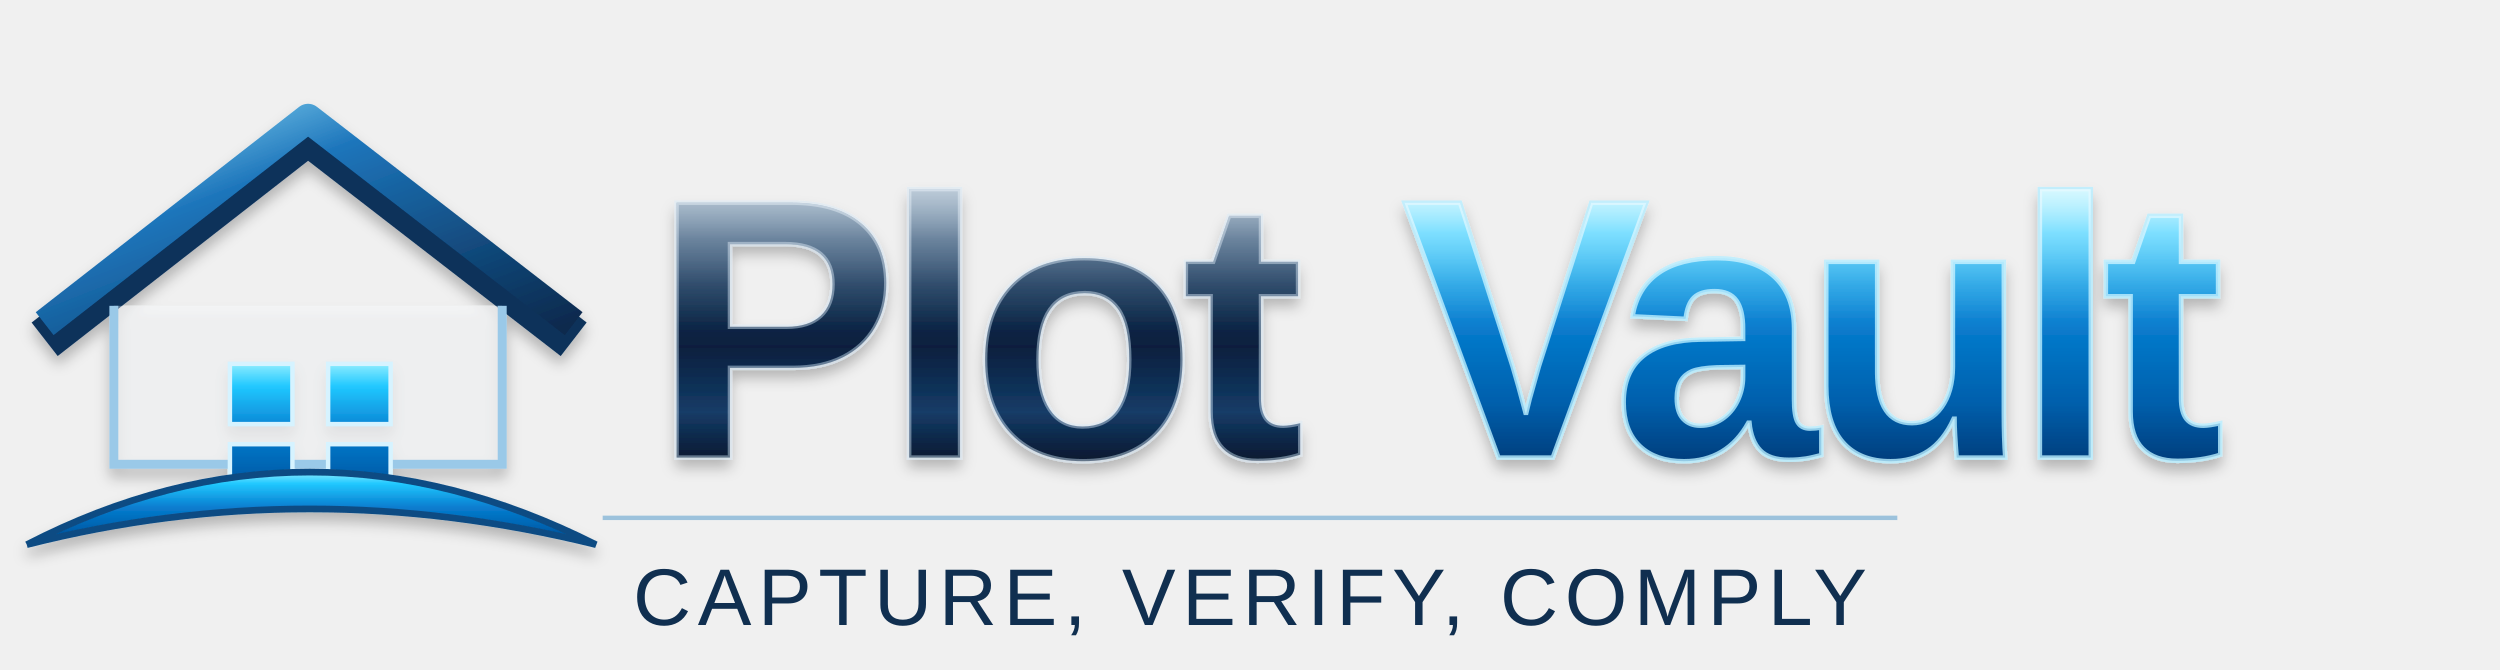
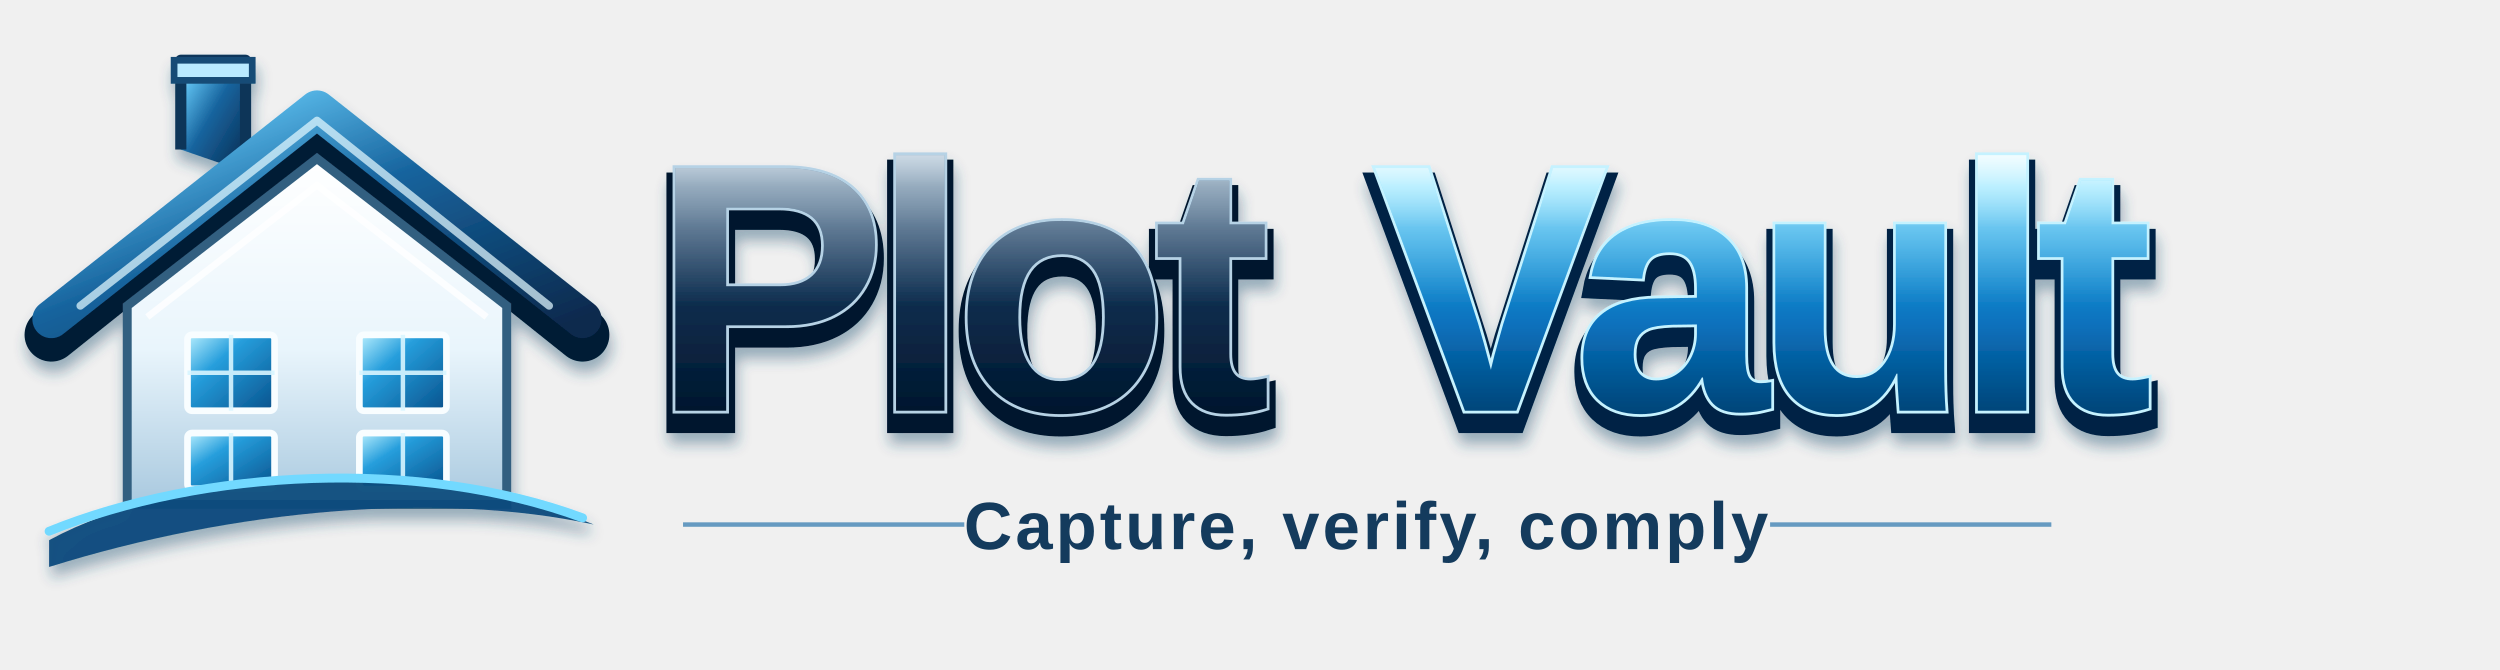
<svg xmlns="http://www.w3.org/2000/svg" viewBox="0 0 1120 300" role="img" aria-labelledby="title desc">
  <defs>
-     <linearGradient id="navy" x1="0" y1="0" x2="0" y2="1">
-       <stop offset="0" stop-color="#52799b" />
-       <stop offset=".18" stop-color="#173e66" />
-       <stop offset=".58" stop-color="#071f3e" />
-       <stop offset=".82" stop-color="#153c67" />
-       <stop offset="1" stop-color="#06172f" />
+     <linearGradient id="roofFace" x1="0" y1="0" x2="1" y2="1">
+       <stop offset="0" stop-color="#d9f5ff" />
+       <stop offset=".18" stop-color="#58b8e8" />
+       <stop offset=".48" stop-color="#17649e" />
+       <stop offset="1" stop-color="#08294d" />
    </linearGradient>
-     <linearGradient id="blue" x1="0" y1="0" x2="0" y2="1">
-       <stop offset="0" stop-color="#8cecff" />
-       <stop offset=".16" stop-color="#21c8ff" />
-       <stop offset=".48" stop-color="#087ed0" />
-       <stop offset=".78" stop-color="#0060ad" />
-       <stop offset="1" stop-color="#003e7d" />
+     <linearGradient id="wall" x1="0" y1="0" x2="0" y2="1">
+       <stop offset="0" stop-color="#ffffff" />
+       <stop offset=".55" stop-color="#e9f5fc" />
+       <stop offset="1" stop-color="#a9c9df" />
    </linearGradient>
-     <linearGradient id="roof" x1="0" y1="0" x2="1" y2="1">
-       <stop offset="0" stop-color="#9deaff" />
-       <stop offset=".35" stop-color="#1d75bb" />
-       <stop offset="1" stop-color="#09294d" />
+     <linearGradient id="navyText" x1="0" y1="0" x2="0" y2="1">
+       <stop offset="0" stop-color="#779bb8" />
+       <stop offset=".12" stop-color="#315b80" />
+       <stop offset=".28" stop-color="#173d63" />
+       <stop offset=".72" stop-color="#082542" />
+       <stop offset="1" stop-color="#03162d" />
    </linearGradient>
-     <linearGradient id="shine" x1="0" y1="0" x2="0" y2="1">
-       <stop offset="0" stop-color="#fff" stop-opacity=".9" />
-       <stop offset=".35" stop-color="#fff" stop-opacity=".2" />
-       <stop offset=".52" stop-color="#fff" stop-opacity="0" />
+     <linearGradient id="blueText" x1="0" y1="0" x2="0" y2="1">
+       <stop offset="0" stop-color="#d7f8ff" />
+       <stop offset=".12" stop-color="#75dfff" />
+       <stop offset=".28" stop-color="#20a9e8" />
+       <stop offset=".65" stop-color="#0871bd" />
+       <stop offset="1" stop-color="#034477" />
    </linearGradient>
-     <filter id="shadow" x="-20%" y="-30%" width="140%" height="170%">
-       <feGaussianBlur in="SourceAlpha" stdDeviation="3" />
-       <feOffset dy="4" />
-       <feComponentTransfer>
-         <feFuncA type="linear" slope=".25" />
-       </feComponentTransfer>
+     <linearGradient id="glass" x1="0" y1="0" x2="0" y2="1">
+       <stop offset="0" stop-color="#fff" stop-opacity=".86" />
+       <stop offset=".42" stop-color="#fff" stop-opacity=".22" />
+       <stop offset=".58" stop-color="#fff" stop-opacity="0" />
+     </linearGradient>
+     <linearGradient id="window" x1="0" y1="0" x2="1" y2="1">
+       <stop offset="0" stop-color="#b9f0ff" />
+       <stop offset=".35" stop-color="#269edc" />
+       <stop offset="1" stop-color="#07518c" />
+     </linearGradient>
+     <filter id="depth" x="-25%" y="-30%" width="155%" height="180%">
+       <feGaussianBlur in="SourceAlpha" stdDeviation="3.2" result="blur" />
+       <feOffset in="blur" dx="1" dy="5" result="offset" />
+       <feColorMatrix in="offset" type="matrix" values="0 0 0 0 .015 0 0 0 0 .08 0 0 0 0 .16 0 0 0 .42 0" result="shadow" />
      <feMerge>
-         <feMergeNode />
+         <feMergeNode in="shadow" />
        <feMergeNode in="SourceGraphic" />
      </feMerge>
    </filter>
  </defs>
-   <g transform="translate(12 18)" filter="url(#shadow)">
-     <path d="M8 134 L126 42 L245 134" fill="none" stroke="#0a315a" stroke-width="19" stroke-linejoin="round" />
-     <path d="M8 127 L126 35 L245 127" fill="none" stroke="url(#roof)" stroke-width="13" stroke-linejoin="round" />
-     <path d="M39 119 V190 H213 V119" fill="#f7fbff" fill-opacity=".32" stroke="#9ac9e8" stroke-width="4" />
-     <path d="M91 145h28v27H91zM135 145h28v27h-28zM91 181h28v27H91zM135 181h28v27h-28z" fill="url(#blue)" stroke="#d6f3ff" stroke-width="2" />
-     <path d="M0 226 Q126 161 255 226 Q126 194 0 226" fill="url(#blue)" stroke="#0b4c83" stroke-width="3" />
+   <g transform="translate(14 13)" filter="url(#depth)">
+     <path d="M67 54 V14 H96 V64" fill="url(#roofFace)" stroke="#0a3459" stroke-width="5" stroke-linejoin="round" />
+     <path d="M64 14 H99 V23 H64 Z" fill="#b9eaff" stroke="#164c76" stroke-width="3" />
+     <path d="M9 137 L128 42 L247 137" fill="none" stroke="#041c35" stroke-width="24" stroke-linecap="round" stroke-linejoin="round" />
+     <path d="M9 130 L128 36 L247 130" fill="none" stroke="url(#roofFace)" stroke-width="17" stroke-linecap="round" stroke-linejoin="round" />
+     <path d="M22 124 L128 41 L232 124" fill="none" stroke="#e2f8ff" stroke-opacity=".72" stroke-width="3.5" stroke-linecap="round" stroke-linejoin="round" />
+     <path d="M43 124 L128 58 L213 124 V213 H43 Z" fill="url(#wall)" stroke="#315f80" stroke-width="4" />
+     <path d="M52 129 L128 70 L204 129" fill="none" stroke="#fff" stroke-opacity=".8" stroke-width="3" />
+     <g fill="url(#window)" stroke="#f8fdff" stroke-width="3">
+       <rect x="70" y="137" width="39" height="34" rx="2" />
+       <rect x="147" y="137" width="39" height="34" rx="2" />
+       <rect x="70" y="181" width="39" height="25" rx="2" />
+       <rect x="147" y="181" width="39" height="25" rx="2" />
+     </g>
+     <g stroke="#d8f5ff" stroke-width="2" opacity=".9">
+       <path d="M89.5 137 V171 M166.5 137 V171 M89.5 181 V206 M166.5 181 V206" />
+       <path d="M70 154 H109 M147 154 H186" />
+     </g>
+     <path d="M8 229 C67 197 174 190 252 222 C183 207 91 215 8 241 Z" fill="#0a4c7d" opacity=".95" />
+     <path d="M8 225 C77 197 174 192 247 219" fill="none" stroke="#72d9ff" stroke-width="4" stroke-linecap="round" />
  </g>
-   <g font-family="Arial, Helvetica, sans-serif" font-weight="800" letter-spacing="-7" filter="url(#shadow)">
-     <text x="292" y="205" font-size="166" fill="url(#navy)" stroke="#d6e8f7" stroke-opacity=".45" stroke-width="2">Plot</text>
-     <text x="628" y="205" font-size="166" fill="url(#blue)" stroke="#b8edff" stroke-opacity=".8" stroke-width="2">Vault</text>
-     <text x="292" y="205" font-size="166" fill="url(#shine)" opacity=".68">Plot</text>
-     <text x="628" y="205" font-size="166" fill="url(#shine)" opacity=".72">Vault</text>
+   <g font-family="Arial, Helvetica, sans-serif" font-weight="900" letter-spacing="-7" filter="url(#depth)">
+     <text x="292" y="190" font-size="158" fill="#03172d" stroke="#03172d" stroke-width="8" paint-order="stroke">Plot</text>
+     <text x="292" y="184" font-size="158" fill="url(#navyText)" stroke="#b6d2e5" stroke-width="2.5" paint-order="stroke">Plot</text>
+     <text x="615" y="190" font-size="158" fill="#032344" stroke="#032344" stroke-width="8" paint-order="stroke">Vault</text>
+     <text x="615" y="184" font-size="158" fill="url(#blueText)" stroke="#c5f2ff" stroke-width="2.5" paint-order="stroke">Vault</text>
+     <text x="292" y="184" font-size="158" fill="url(#glass)" opacity=".72">Plot</text>
+     <text x="615" y="184" font-size="158" fill="url(#glass)" opacity=".76">Vault</text>
  </g>
-   <path d="M270 232 H850" stroke="#6fa9d1" stroke-width="2" opacity=".65" />
-   <text x="560" y="280" text-anchor="middle" font-family="Arial, Helvetica, sans-serif" font-size="36" font-weight="500" letter-spacing="3" fill="#102f50">CAPTURE, VERIFY, COMPLY</text>
+   <g fill="none" stroke="#4d8bb8" stroke-width="2" opacity=".85">
+     <path d="M306 235 H432" />
+     <path d="M793 235 H919" />
+   </g>
+   <text x="612" y="246" text-anchor="middle" font-family="Arial, Helvetica, sans-serif" font-size="30" font-weight="600" letter-spacing="1.4" fill="#143b5d">Capture, verify, comply</text>
</svg>
